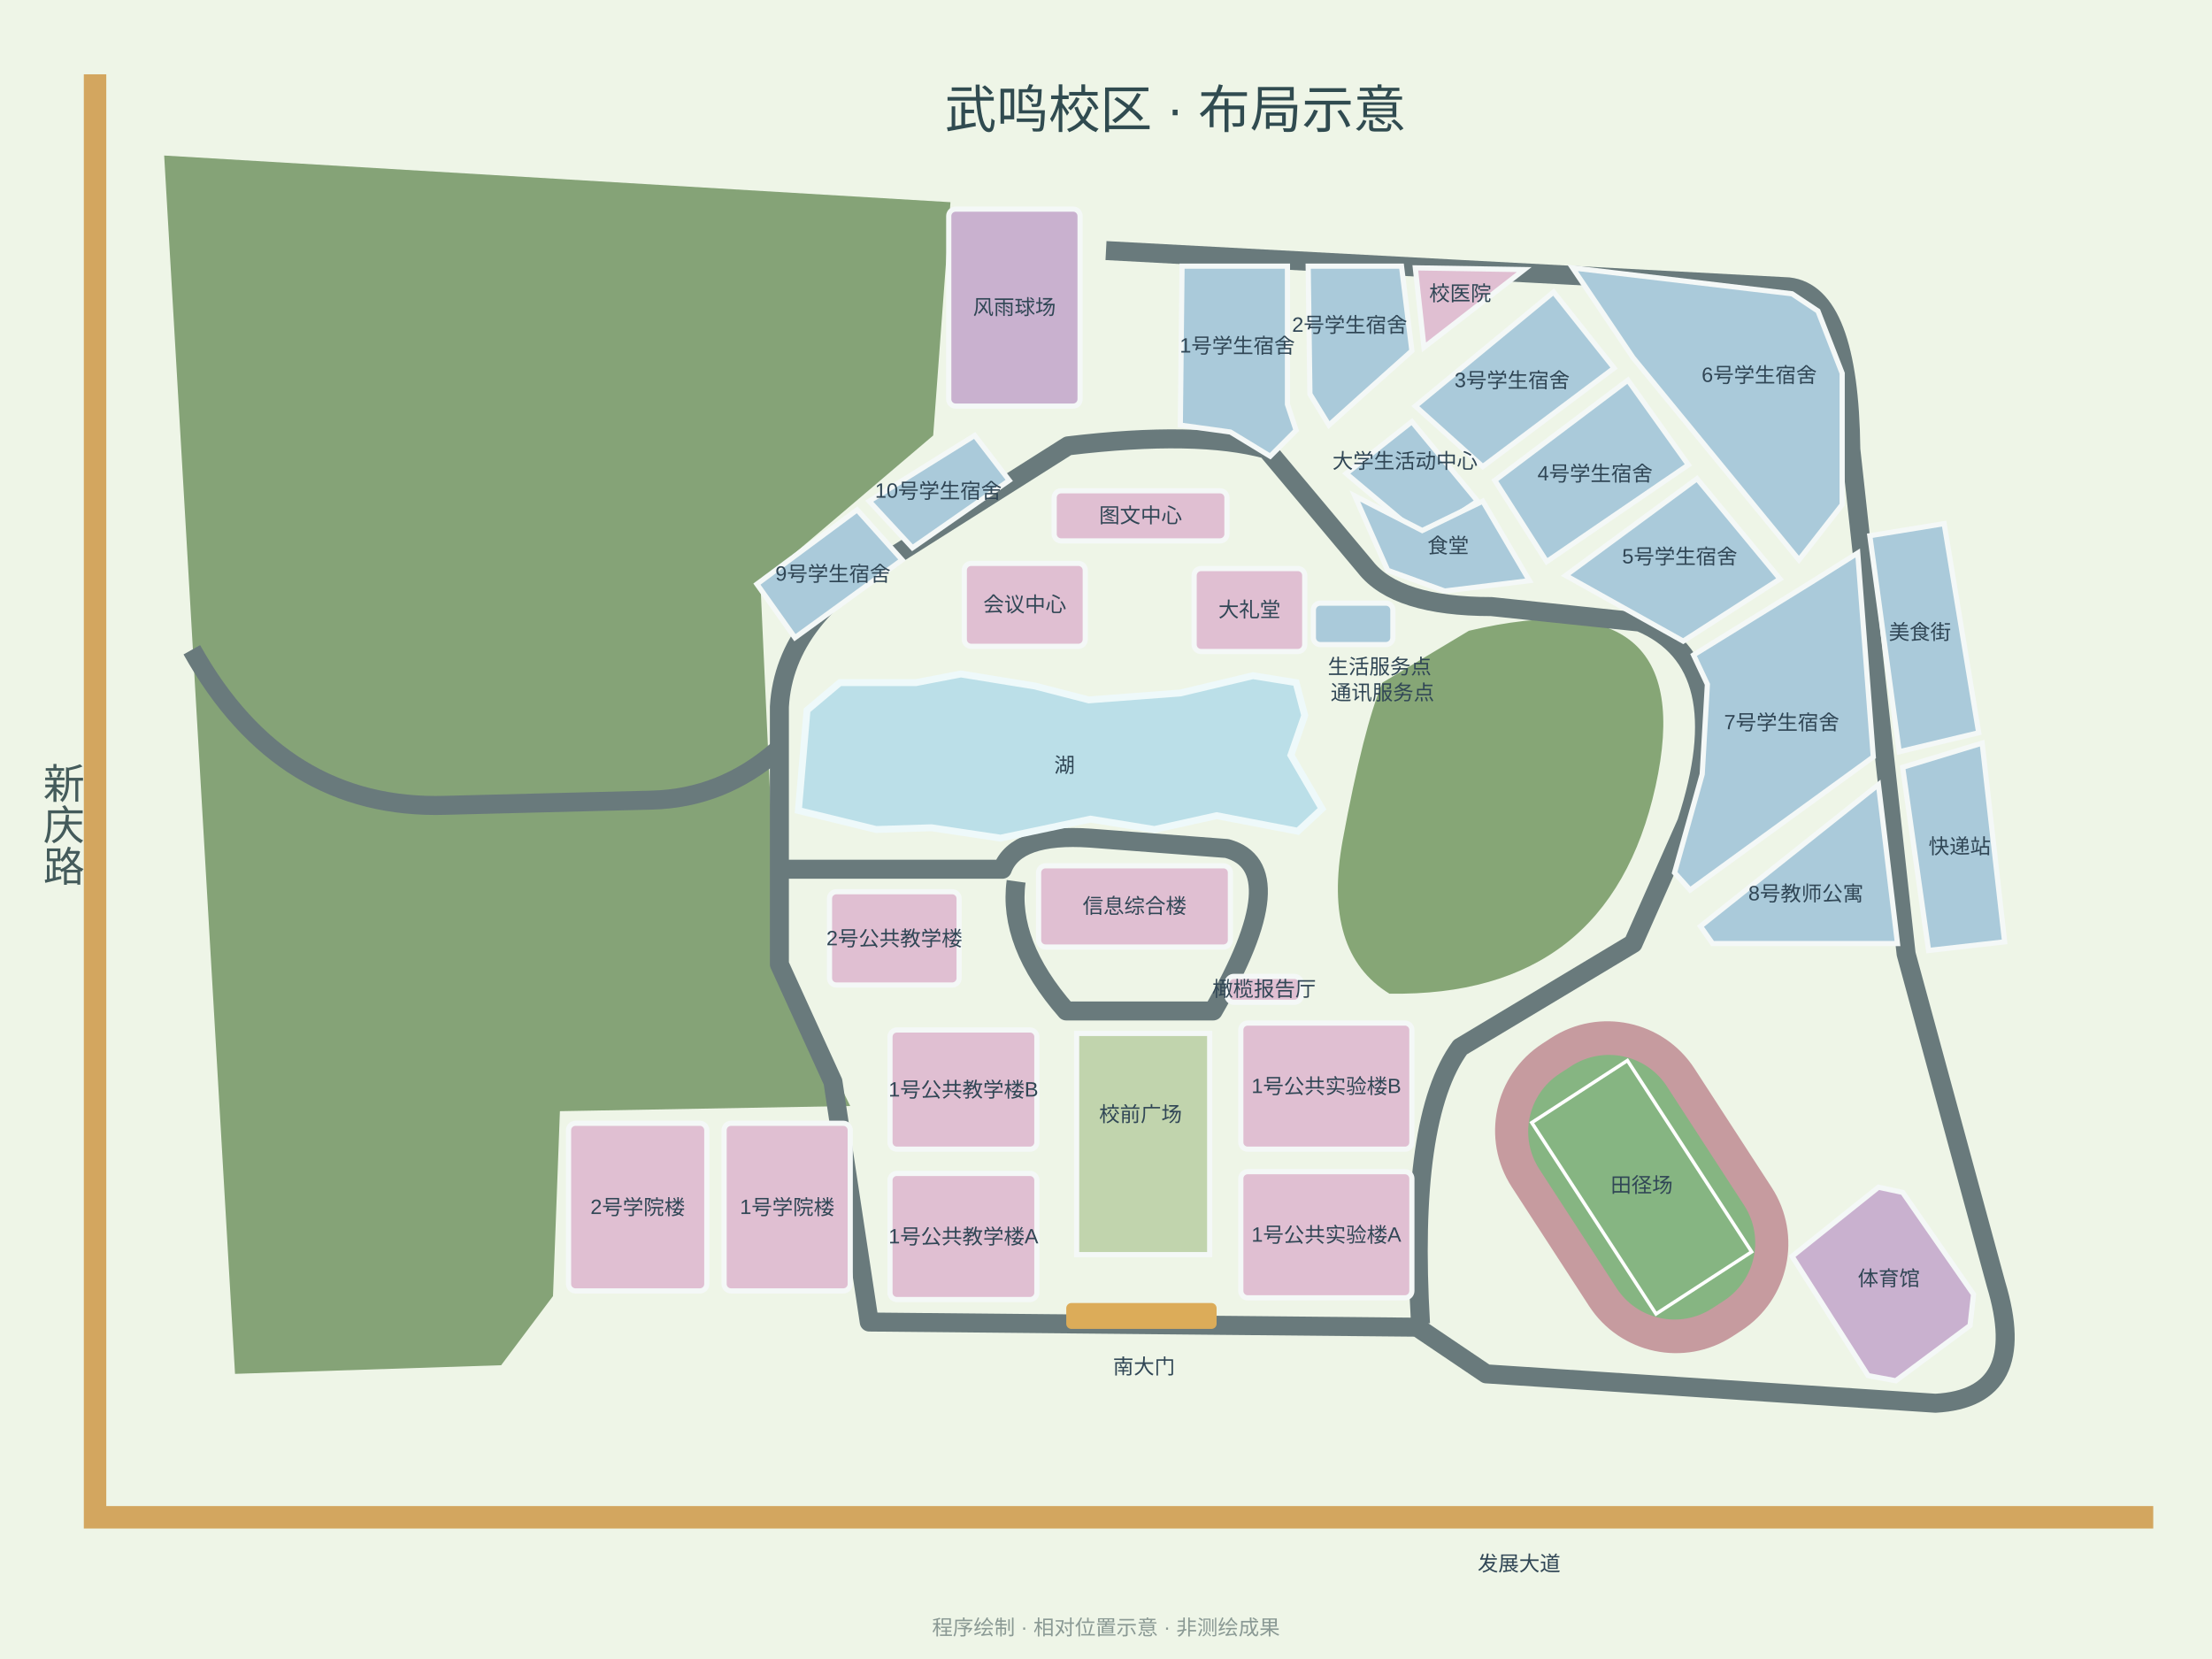
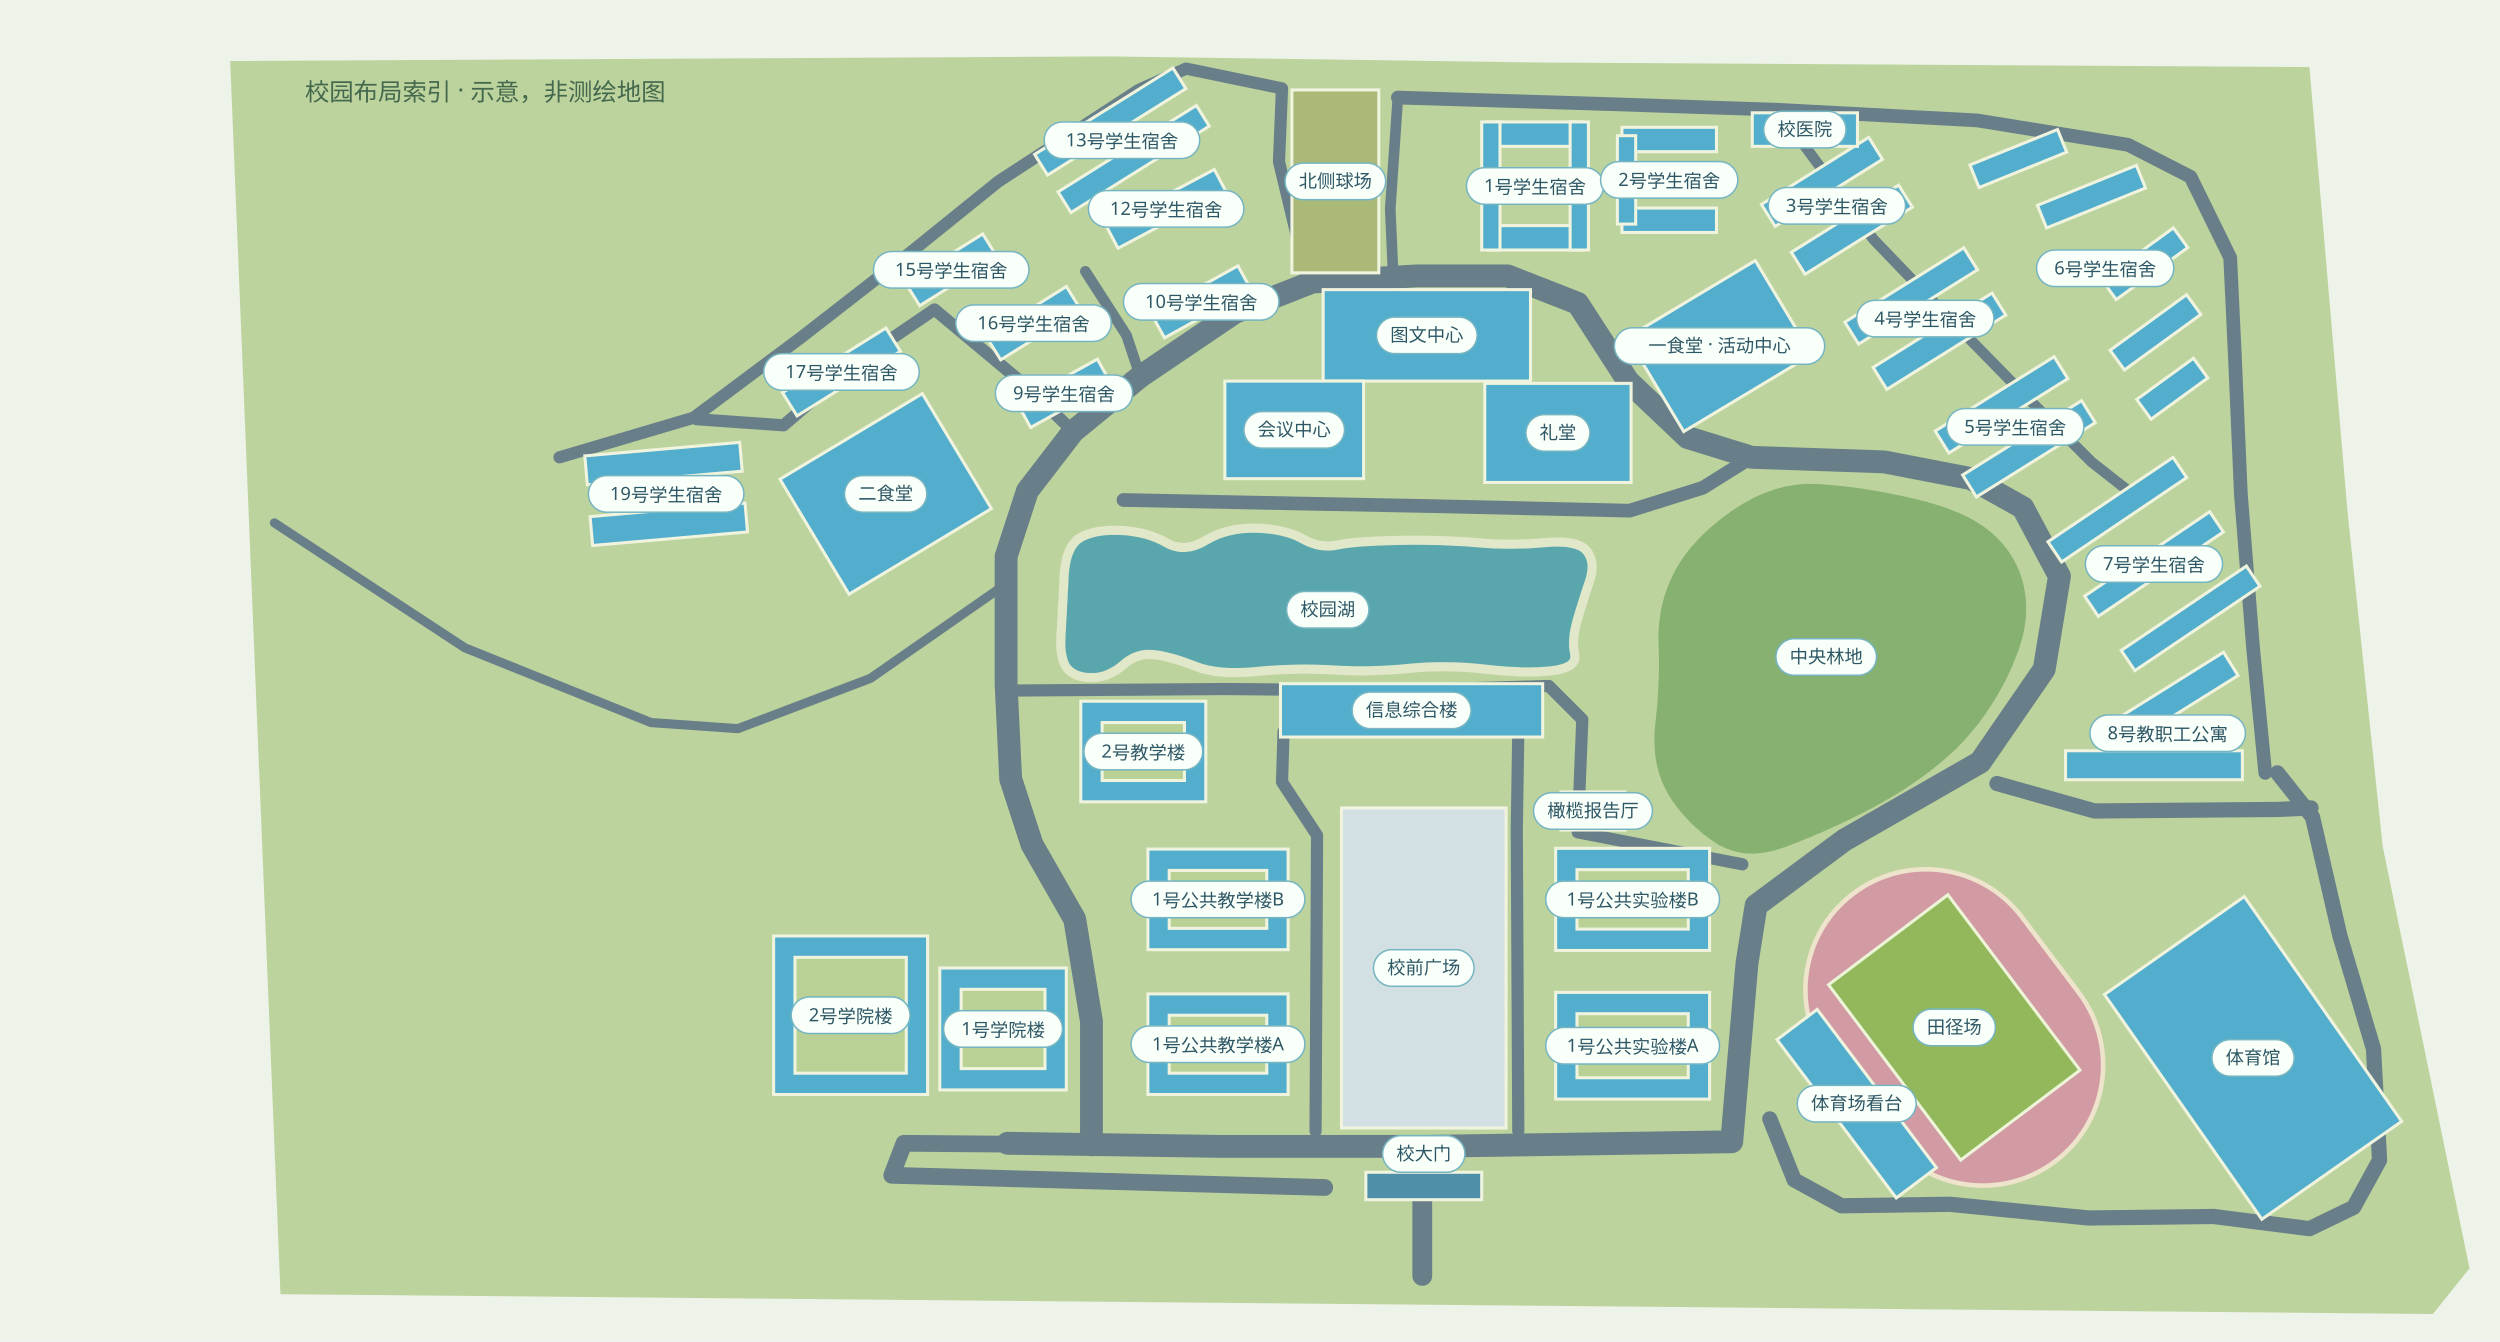
- <svg xmlns="http://www.w3.org/2000/svg" width="1280" height="960" viewBox="0 0 1280 960" role="img" aria-labelledby="title desc">
-   <rect width="1280" height="960" fill="#eef5e7" />
-   <path d="M95 90L550 117 540 252 440 337 450 555 492 640 324 643 320 750 290 790 136 795Z" fill="#85a377" />
-   <path d="M850 365Q985 333 958 455T804 575Q765 551 777 486T800 395Z" fill="#86a676" />
-   <g fill="none" stroke="#697a7c" stroke-width="11" stroke-linejoin="round">
-     <path d="M640 145L1035 166Q1070 170 1071 260L1103 552 1155 743Q1175 809 1120 812L860 795 820 768 503 765 482 626 451 558 451 409Q454 356 520 320L618 258Q693 249 733 260L790 328Q808 351 863 351L949 360Q1006 384 976 476L945 546 845 606Q815 647 822 766" />
-     <path d="M111 376Q163 469 258 466L377 463Q418 462 450 434M452 503L580 503Q588 482 631 485L710 491Q750 502 702 585L617 585Q583 546 588 510" />
+ <svg xmlns="http://www.w3.org/2000/svg" width="1640" height="880" viewBox="0 0 1640 880">
+   <rect width="1640" height="880" fill="#eef3e9" />
+   <polygon points="151.0,40.0 727.0,37.0 1010.0,41.0 1515.0,44.0 1540.0,336.0 1563.0,555.0 1620.0,832.0 1596.0,862.0 184.0,849.0" fill="#bdd39d" stroke="none" stroke-width="1" />
+   <polyline points="661.0,750.0 798.0,752.0 937.0,752.0 1136.0,749.0 1146.0,632.0 1152.0,594.0 1210.0,551.0 1299.0,500.0 1341.0,439.0 1351.0,378.0 1327.0,333.0 1293.0,314.0 1236.0,303.0 1149.0,300.0 1107.0,287.0 1068.0,250.0 1035.0,199.0 989.0,181.0 929.0,181.0 861.0,185.0 810.0,205.0 748.0,247.0 704.0,283.0 674.0,322.0 660.0,365.0 660.0,449.0 663.0,511.0 677.0,554.0 705.0,603.0 716.0,670.0 716.0,751.0" fill="none" stroke="#687f89" stroke-width="15" stroke-linejoin="round" stroke-linecap="round" />
+   <polyline points="716.0,751.0 593.0,750.0 585.0,771.0 869.0,779.0" fill="none" stroke="#687f89" stroke-width="11" stroke-linejoin="round" stroke-linecap="round" />
+   <polyline points="933.0,752.0 933.0,837.0" fill="none" stroke="#687f89" stroke-width="13" stroke-linejoin="round" stroke-linecap="round" />
+   <polyline points="737.0,328.0 837.0,330.0 939.0,332.0 1069.0,335.0 1117.0,320.0 1149.0,300.0" fill="none" stroke="#687f89" stroke-width="9" stroke-linejoin="round" stroke-linecap="round" />
+   <polyline points="664.0,453.0 803.0,452.0 912.0,453.0 1016.0,450.0 1038.0,472.0 1035.0,546.0 1143.0,567.0" fill="none" stroke="#687f89" stroke-width="8" stroke-linejoin="round" stroke-linecap="round" />
+   <polyline points="842.0,480.0 841.0,513.0 864.0,548.0 863.0,742.0" fill="none" stroke="#687f89" stroke-width="8" stroke-linejoin="round" stroke-linecap="round" />
+   <polyline points="996.0,480.0 995.0,544.0 996.0,742.0" fill="none" stroke="#687f89" stroke-width="8" stroke-linejoin="round" stroke-linecap="round" />
+   <polyline points="1494.0,507.0 1517.0,536.0 1535.0,614.0 1557.0,688.0 1561.0,761.0 1544.0,792.0 1515.0,806.0 1452.0,798.0 1370.0,799.0 1279.0,790.0 1208.0,791.0 1177.0,774.0 1161.0,734.0" fill="none" stroke="#687f89" stroke-width="10" stroke-linejoin="round" stroke-linecap="round" />
+   <polyline points="1310.0,514.0 1374.0,532.0 1494.0,531.0 1516.0,530.0" fill="none" stroke="#687f89" stroke-width="10" stroke-linejoin="round" stroke-linecap="round" />
+   <polyline points="1486.0,507.0 1478.0,425.0 1470.0,324.0 1466.0,232.0 1463.0,169.0 1437.0,116.0 1396.0,95.0 1297.0,79.0 1166.0,72.0 1047.0,68.0 917.0,64.0" fill="none" stroke="#687f89" stroke-width="9" stroke-linejoin="round" stroke-linecap="round" />
+   <polyline points="917.0,64.0 912.0,137.0 914.0,182.0" fill="none" stroke="#687f89" stroke-width="7" stroke-linejoin="round" stroke-linecap="round" />
+   <polyline points="858.0,185.0 839.0,106.0 841.0,58.0 778.0,45.0 747.0,59.0 655.0,119.0 598.0,165.0 526.0,221.0 455.0,274.0 367.0,300.0" fill="none" stroke="#687f89" stroke-width="8" stroke-linejoin="round" stroke-linecap="round" />
+   <polyline points="457.0,275.0 514.0,279.0 563.0,237.0 613.0,203.0 674.0,254.0 704.0,283.0" fill="none" stroke="#687f89" stroke-width="8" stroke-linejoin="round" stroke-linecap="round" />
+   <polyline points="712.0,178.0 739.0,220.0 748.0,247.0" fill="none" stroke="#687f89" stroke-width="7" stroke-linejoin="round" stroke-linecap="round" />
+   <polyline points="1176.0,85.0 1229.0,157.0 1276.0,206.0 1324.0,255.0 1372.0,303.0 1400.0,325.0 1350.0,363.0" fill="none" stroke="#687f89" stroke-width="7" stroke-linejoin="round" stroke-linecap="round" />
+   <polyline points="180.0,343.0 305.0,425.0 427.0,474.0 484.0,478.0 571.0,445.0 660.0,383.0" fill="none" stroke="#687f89" stroke-width="6" stroke-linejoin="round" stroke-linecap="round" />
+   <polygon points="1137.0,334.5 1143.8,330.2 1150.6,326.5 1157.4,323.4 1164.3,321.0 1171.1,319.2 1178.1,318.0 1185.0,317.4 1192.0,317.5 1199.1,318.0 1206.4,318.7 1214.0,319.5 1221.8,320.6 1229.7,321.9 1237.9,323.4 1246.4,325.1 1255.0,327.0 1263.5,329.1 1271.3,331.4 1278.6,333.9 1285.4,336.6 1291.5,339.5 1297.1,342.7 1302.1,346.0 1306.5,349.5 1310.4,353.2 1314.0,357.1 1317.2,361.1 1320.0,365.4 1322.4,369.8 1324.5,374.3 1326.2,379.1 1327.5,384.0 1328.4,389.0 1329.0,394.1 1329.2,399.2 1329.0,404.4 1328.4,409.6 1327.5,414.8 1326.2,420.1 1324.5,425.5 1322.5,430.9 1320.3,436.2 1318.0,441.5 1315.4,446.8 1312.6,452.0 1309.6,457.2 1306.4,462.4 1303.0,467.5 1299.4,472.6 1295.6,477.5 1291.6,482.2 1287.4,486.9 1283.0,491.4 1278.3,495.7 1273.5,499.9 1268.5,504.0 1263.3,508.0 1257.9,511.8 1252.4,515.6 1246.8,519.3 1240.9,522.8 1234.9,526.3 1228.8,529.7 1222.5,533.0 1216.1,536.2 1209.7,539.3 1203.2,542.3 1196.6,545.3 1190.0,548.1 1183.4,550.8 1176.7,553.5 1170.0,556.0 1163.4,558.1 1156.9,559.4 1150.7,560.0 1144.6,559.8 1138.8,558.7 1133.2,556.9 1127.7,554.4 1122.5,551.0 1117.5,547.2 1112.9,543.3 1108.7,539.3 1104.8,535.1 1101.2,530.9 1097.9,526.5 1095.0,522.1 1092.5,517.5 1090.3,512.8 1088.5,507.8 1087.1,502.6 1086.1,497.3 1085.5,491.6 1085.3,485.8 1085.4,479.8 1086.0,473.5 1086.7,467.1 1087.3,460.8 1087.7,454.4 1088.0,448.0 1088.2,441.6 1088.3,435.3 1088.2,428.9 1088.0,422.5 1087.9,416.2 1088.3,410.0 1089.0,403.9 1090.1,397.9 1091.6,392.0 1093.5,386.2 1095.8,380.6 1098.5,375.0 1101.6,369.6 1105.2,364.2 1109.3,359.0 1113.9,353.9 1118.9,348.9 1124.5,344.0 1130.5,339.2" fill="#86b170" stroke="none" stroke-width="1" />
+   <polygon points="698.0,378.5 698.4,373.6 699.1,369.2 700.0,365.2 701.3,361.8 702.8,358.7 704.6,356.2 706.6,354.1 709.0,352.5 711.6,351.2 714.4,350.2 717.5,349.3 720.8,348.6 724.2,348.2 727.9,347.9 731.9,347.9 736.0,348.0 740.2,348.3 744.2,348.9 748.0,349.6 751.8,350.5 755.3,351.6 758.7,352.9 761.9,354.3 765.0,356.0 768.0,357.5 771.1,358.5 774.3,359.1 777.5,359.1 780.8,358.7 784.1,357.8 787.5,356.4 791.0,354.5 794.6,352.5 798.3,350.8 802.2,349.4 806.3,348.3 810.5,347.4 814.8,346.8 819.3,346.5 824.0,346.5 828.6,346.7 833.0,347.1 837.2,347.7 841.1,348.5 844.8,349.5 848.3,350.6 851.5,352.0 854.5,353.5 857.4,355.0 860.3,356.2 863.1,357.1 866.0,357.8 868.9,358.1 871.8,358.2 874.6,358.0 877.5,357.5 880.6,356.9 884.3,356.4 888.5,355.9 893.3,355.5 898.5,355.2 904.3,354.9 910.6,354.7 917.5,354.5 924.5,354.4 931.4,354.4 938.0,354.5 944.5,354.6 950.8,354.9 956.9,355.2 962.8,355.5 968.5,356.0 974.1,356.4 979.7,356.8 985.3,356.9 990.9,357.0 996.4,356.9 1002.0,356.8 1007.5,356.4 1013.0,356.0 1018.3,355.6 1023.0,355.6 1027.3,355.8 1031.0,356.4 1034.3,357.2 1037.0,358.3 1039.3,359.8 1041.0,361.5 1042.3,363.5 1043.3,365.6 1044.0,367.9 1044.4,370.4 1044.4,373.0 1044.1,375.8 1043.5,378.8 1042.5,382.0 1041.4,385.2 1040.3,388.5 1039.3,391.7 1038.3,394.9 1037.3,398.1 1036.3,401.2 1035.4,404.4 1034.5,407.5 1033.7,410.6 1033.1,413.5 1032.6,416.4 1032.4,419.1 1032.3,421.8 1032.3,424.3 1032.6,426.7 1033.0,429.0 1033.2,431.1 1032.8,433.1 1031.8,434.8 1030.3,436.3 1028.1,437.5 1025.3,438.6 1022.0,439.4 1018.0,440.0 1013.6,440.4 1008.9,440.7 1003.9,440.8 998.6,440.8 993.0,440.5 987.2,440.2 981.0,439.7 974.5,439.0 967.9,438.3 961.4,437.8 954.9,437.5 948.5,437.4 942.2,437.4 935.9,437.6 929.7,438.0 923.5,438.5 917.4,439.1 911.3,439.5 905.1,439.8 899.0,440.0 892.9,440.1 886.8,440.0 880.6,439.8 874.5,439.5 868.4,439.2 862.2,439.0 856.0,438.9 849.8,439.0 843.5,439.2 837.2,439.5 830.9,439.9 824.5,440.5 818.3,441.0 812.4,441.2 806.9,441.2 801.6,440.9 796.7,440.3 792.2,439.5 787.9,438.4 784.0,437.0 780.3,435.6 776.7,434.3 773.2,433.1 769.9,432.1 766.6,431.3 763.5,430.5 760.4,429.9 757.5,429.5 754.7,429.3 751.9,429.3 749.2,429.7 746.6,430.4 744.1,431.3 741.7,432.6 739.3,434.1 737.0,436.0 734.7,437.9 732.4,439.5 730.0,440.9 727.6,442.1 725.2,443.1 722.7,443.8 720.1,444.3 717.5,444.5 714.9,444.5 712.5,444.4 710.3,444.0 708.1,443.5 706.1,442.8 704.3,441.9 702.6,440.8 701.0,439.5 699.6,437.9 698.4,436.0 697.5,433.7 696.8,431.0 696.2,427.9 695.9,424.5 695.9,420.7 696.0,416.5 696.3,412.1 696.5,407.6 696.8,403.0 697.0,398.3 697.3,393.5 697.5,388.6 697.8,383.6" fill="#5aa6ad" stroke="#e1e8c9" stroke-width="6" />
+   <rect x="976" y="80" width="62" height="16" fill="#53aecd" stroke="#f0f4df" stroke-width="2" transform="rotate(0 1007 88)" />
+   <rect x="976" y="114" width="62" height="16" fill="#53aecd" stroke="#f0f4df" stroke-width="2" transform="rotate(0 1007 122)" />
+   <rect x="976" y="148" width="62" height="16" fill="#53aecd" stroke="#f0f4df" stroke-width="2" transform="rotate(0 1007 156)" />
+   <rect x="972" y="80" width="12" height="84" fill="#53aecd" stroke="#f0f4df" stroke-width="2" transform="rotate(0 978 122)" />
+   <rect x="1030" y="80" width="12" height="84" fill="#53aecd" stroke="#f0f4df" stroke-width="2" transform="rotate(0 1036 122)" />
+   <rect x="1064" y="83.5" width="62" height="16" fill="#53aecd" stroke="#f0f4df" stroke-width="2" transform="rotate(0 1095 91.5)" />
+   <rect x="1064" y="136.5" width="62" height="16" fill="#53aecd" stroke="#f0f4df" stroke-width="2" transform="rotate(0 1095 144.5)" />
+   <rect x="1061" y="89" width="12" height="58" fill="#53aecd" stroke="#f0f4df" stroke-width="2" transform="rotate(0 1067 118)" />
+   <rect x="1153.696" y="110.811" width="83" height="17" fill="#53aecd" stroke="#f0f4df" stroke-width="2" transform="rotate(-32 1195.196 119.3111)" />
+   <rect x="1173.304" y="142.189" width="83" height="17" fill="#53aecd" stroke="#f0f4df" stroke-width="2" transform="rotate(-32 1214.804 150.6889)" />
+   <rect x="1207.726" y="185.659" width="92" height="17" fill="#53aecd" stroke="#f0f4df" stroke-width="2" transform="rotate(-32 1253.726 194.1592)" />
+   <rect x="1226.274" y="215.341" width="92" height="17" fill="#53aecd" stroke="#f0f4df" stroke-width="2" transform="rotate(-32 1272.274 223.8408)" />
+   <rect x="1266.991" y="257.083" width="92" height="17" fill="#53aecd" stroke="#f0f4df" stroke-width="2" transform="rotate(-32 1312.991 265.5832)" />
+   <rect x="1285.009" y="285.917" width="92" height="17" fill="#53aecd" stroke="#f0f4df" stroke-width="2" transform="rotate(-32 1331.009 294.4168)" />
+   <rect x="1293" y="96" width="62" height="16" fill="#53aecd" stroke="#f0f4df" stroke-width="2" transform="rotate(-22 1324 104)" />
+   <rect x="1337" y="121" width="70" height="16" fill="#53aecd" stroke="#f0f4df" stroke-width="2" transform="rotate(-22 1372 129)" />
+   <rect x="1378" y="165" width="58" height="16" fill="#53aecd" stroke="#f0f4df" stroke-width="2" transform="rotate(-36 1407 173)" />
+   <rect x="1383" y="210" width="62" height="16" fill="#53aecd" stroke="#f0f4df" stroke-width="2" transform="rotate(-36 1414 218)" />
+   <rect x="1402" y="247" width="46" height="16" fill="#53aecd" stroke="#f0f4df" stroke-width="2" transform="rotate(-36 1425 255)" />
+   <rect x="1339.455" y="326.351" width="99" height="16" fill="#53aecd" stroke="#f0f4df" stroke-width="2" transform="rotate(-34 1388.955 334.3514)" />
+   <rect x="1363.5" y="362" width="99" height="16" fill="#53aecd" stroke="#f0f4df" stroke-width="2" transform="rotate(-34 1413 370)" />
+   <rect x="1387.545" y="397.649" width="99" height="16" fill="#53aecd" stroke="#f0f4df" stroke-width="2" transform="rotate(-34 1437.045 405.6486)" />
+   <rect x="1371" y="453" width="100" height="18" fill="#53aecd" stroke="#f0f4df" stroke-width="2" transform="rotate(-32 1421 462)" />
+   <rect x="1355" y="492.5" width="116" height="19" fill="#53aecd" stroke="#f0f4df" stroke-width="2" transform="rotate(0 1413 502)" />
+   <rect x="668" y="249" width="60" height="18" fill="#53aecd" stroke="#f0f4df" stroke-width="2" transform="rotate(-29 698 258)" />
+   <rect x="755.5" y="189" width="65" height="18" fill="#53aecd" stroke="#f0f4df" stroke-width="2" transform="rotate(-29 788 198)" />
+   <rect x="725" y="129" width="80" height="16" fill="#53aecd" stroke="#f0f4df" stroke-width="2" transform="rotate(-28 765 137)" />
+   <rect x="674.816" y="71.703" width="107" height="16" fill="#53aecd" stroke="#f0f4df" stroke-width="2" transform="rotate(-32 728.3162 79.7033)" />
+   <rect x="690.184" y="96.297" width="107" height="16" fill="#53aecd" stroke="#f0f4df" stroke-width="2" transform="rotate(-32 743.6838 104.2967)" />
+   <rect x="594" y="168" width="60" height="18" fill="#53aecd" stroke="#f0f4df" stroke-width="2" transform="rotate(-32 624 177)" />
+   <rect x="647" y="203" width="62" height="18" fill="#53aecd" stroke="#f0f4df" stroke-width="2" transform="rotate(-32 678 212)" />
+   <rect x="512" y="235" width="80" height="18" fill="#53aecd" stroke="#f0f4df" stroke-width="2" transform="rotate(-32 552 244)" />
+   <rect x="384.257" y="294.576" width="102" height="19" fill="#53aecd" stroke="#f0f4df" stroke-width="2" transform="rotate(-5 435.2569 304.0761)" />
+   <rect x="387.743" y="334.424" width="102" height="19" fill="#53aecd" stroke="#f0f4df" stroke-width="2" transform="rotate(-5 438.7431 343.9239)" />
+   <rect x="1079" y="191" width="98" height="72" fill="#53aecd" stroke="#f0f4df" stroke-width="2" transform="rotate(-31 1128 227)" />
+   <rect x="526.5" y="280" width="109" height="88" fill="#53aecd" stroke="#f0f4df" stroke-width="2" transform="rotate(-31 581 324)" />
+   <rect x="1149.5" y="74" width="69" height="22" fill="#53aecd" stroke="#f0f4df" stroke-width="2" transform="rotate(0 1184 85)" />
+   <rect x="868" y="190" width="136" height="60" fill="#53aecd" stroke="#f0f4df" stroke-width="2" transform="rotate(0 936 220)" />
+   <rect x="803.5" y="250" width="91" height="64" fill="#53aecd" stroke="#f0f4df" stroke-width="2" transform="rotate(0 849 282)" />
+   <rect x="974" y="251.5" width="96" height="65" fill="#53aecd" stroke="#f0f4df" stroke-width="2" transform="rotate(0 1022 284)" />
+   <rect x="840" y="448.5" width="172" height="35" fill="#53aecd" stroke="#f0f4df" stroke-width="2" transform="rotate(0 926 466)" />
+   <rect x="709" y="460" width="82" height="66" fill="#53aecd" stroke="#f0f4df" stroke-width="2" transform="rotate(0 750 493)" />
+   <rect x="723" y="474" width="54" height="38" fill="#bad196" stroke="#f0f4df" stroke-width="2" transform="rotate(0 750 493)" />
+   <rect x="753" y="557" width="92" height="66" fill="#53aecd" stroke="#f0f4df" stroke-width="2" transform="rotate(0 799 590)" />
+   <rect x="767" y="571" width="64" height="38" fill="#bad196" stroke="#f0f4df" stroke-width="2" transform="rotate(0 799 590)" />
+   <rect x="753" y="652" width="92" height="66" fill="#53aecd" stroke="#f0f4df" stroke-width="2" transform="rotate(0 799 685)" />
+   <rect x="767" y="666" width="64" height="38" fill="#bad196" stroke="#f0f4df" stroke-width="2" transform="rotate(0 799 685)" />
+   <rect x="1020.5" y="556.5" width="101" height="67" fill="#53aecd" stroke="#f0f4df" stroke-width="2" transform="rotate(0 1071 590)" />
+   <rect x="1034.5" y="570.5" width="73" height="39" fill="#bad196" stroke="#f0f4df" stroke-width="2" transform="rotate(0 1071 590)" />
+   <rect x="1020.5" y="651" width="101" height="70" fill="#53aecd" stroke="#f0f4df" stroke-width="2" transform="rotate(0 1071 686)" />
+   <rect x="1034.5" y="665" width="73" height="42" fill="#bad196" stroke="#f0f4df" stroke-width="2" transform="rotate(0 1071 686)" />
+   <rect x="507.5" y="614" width="101" height="104" fill="#53aecd" stroke="#f0f4df" stroke-width="2" transform="rotate(0 558 666)" />
+   <rect x="521.5" y="628" width="73" height="76" fill="#bad196" stroke="#f0f4df" stroke-width="2" transform="rotate(0 558 666)" />
+   <rect x="616.5" y="635" width="83" height="80" fill="#53aecd" stroke="#f0f4df" stroke-width="2" transform="rotate(0 658 675)" />
+   <rect x="630.5" y="649" width="55" height="52" fill="#bad196" stroke="#f0f4df" stroke-width="2" transform="rotate(0 658 675)" />
+   <rect x="1024" y="519.5" width="42" height="25" fill="#53aecd" stroke="#f0f4df" stroke-width="2" transform="rotate(0 1045 532)" />
+   <rect x="847.5" y="59" width="57" height="120" fill="#aab878" stroke="#f0f4df" stroke-width="2" transform="rotate(0 876 119)" />
+   <g transform="rotate(-37 1282 674)">
+     <rect x="1203" y="564" width="158" height="220" rx="79" fill="#d29ba4" stroke="#eee4cc" stroke-width="3" />
+     <rect x="1233" y="602" width="98" height="144" fill="#93b85b" stroke="#edf5d8" stroke-width="2" />
  </g>
-   <path d="M467 411L486 395 530 395 556 390 599 397 630 405 683 401 725 391 750 395 755 414 747 437 765 468 751 481 704 472 668 480 631 474 579 485 539 479 507 480 462 469Z" fill="#bbdfe8" stroke="#eef9fa" stroke-width="4" />
-   <text x="616" y="447" text-anchor="middle" fill="#304655" font-size="12">
-     <tspan x="616" dy="0">湖</tspan>
-   </text>
-   <g font-family="Microsoft YaHei,Arial,sans-serif">
-     <polygon points="684,154 745,154 745,234 750,249 735,264 712,250 683,246" fill="#aacada" stroke="#f4f8f7" stroke-width="3" />
-     <text x="716" y="204" text-anchor="middle" fill="#304655" font-size="12">
-       <tspan x="716" dy="0">1号学生宿舍</tspan>
-     </text>
-     <polygon points="757,154 811,154 817,203 789,228 769,246 758,228" fill="#aacada" stroke="#f4f8f7" stroke-width="3" />
-     <text x="781" y="192" text-anchor="middle" fill="#304655" font-size="12">
-       <tspan x="781" dy="0">2号学生宿舍</tspan>
-     </text>
-     <polygon points="819,235 899,169 934,213 858,270" fill="#aacada" stroke="#f4f8f7" stroke-width="3" />
-     <text x="875" y="224" text-anchor="middle" fill="#304655" font-size="12">
-       <tspan x="875" dy="0">3号学生宿舍</tspan>
-     </text>
-     <polygon points="865,278 942,220 977,269 895,325" fill="#aacada" stroke="#f4f8f7" stroke-width="3" />
-     <text x="923" y="278" text-anchor="middle" fill="#304655" font-size="12">
-       <tspan x="923" dy="0">4号学生宿舍</tspan>
-     </text>
-     <polygon points="906,333 982,277 1030,335 974,371" fill="#aacada" stroke="#f4f8f7" stroke-width="3" />
-     <text x="972" y="326" text-anchor="middle" fill="#304655" font-size="12">
-       <tspan x="972" dy="0">5号学生宿舍</tspan>
-     </text>
-     <polygon points="910,155 1037,170 1052,180 1066,216 1066,292 1041,324 945,207" fill="#aacada" stroke="#f4f8f7" stroke-width="3" />
-     <text x="1018" y="221" text-anchor="middle" fill="#304655" font-size="12">
-       <tspan x="1018" dy="0">6号学生宿舍</tspan>
-     </text>
-     <polygon points="1048,337 1075,320 1084,438 978,515 969,505 985,448 988,396 980,379" fill="#aacada" stroke="#f4f8f7" stroke-width="3" />
-     <text x="1031" y="422" text-anchor="middle" fill="#304655" font-size="12">
-       <tspan x="1031" dy="0">7号学生宿舍</tspan>
-     </text>
-     <polygon points="984,536 1087,454 1098,546 991,546" fill="#aacada" stroke="#f4f8f7" stroke-width="3" />
-     <text x="1045" y="521" text-anchor="middle" fill="#304655" font-size="12">
-       <tspan x="1045" dy="0">8号教师公寓</tspan>
-     </text>
-     <polygon points="438,338 496,295 522,324 460,369" fill="#aacada" stroke="#f4f8f7" stroke-width="3" />
-     <text x="482" y="336" text-anchor="middle" fill="#304655" font-size="12">
-       <tspan x="482" dy="0">9号学生宿舍</tspan>
-     </text>
-     <polygon points="503,290 564,252 584,278 528,317" fill="#aacada" stroke="#f4f8f7" stroke-width="3" />
-     <text x="543" y="288" text-anchor="middle" fill="#304655" font-size="12">
-       <tspan x="543" dy="0">10号学生宿舍</tspan>
-     </text>
-     <polygon points="819,155 882,156 824,201" fill="#e0bfd2" stroke="#f4f8f7" stroke-width="3" />
-     <text x="845" y="174" text-anchor="middle" fill="#304655" font-size="12">
-       <tspan x="845" dy="0">校医院</tspan>
-     </text>
-     <polygon points="779,274 817,244 855,290 823,311" fill="#aacada" stroke="#f4f8f7" stroke-width="3" />
-     <text x="813" y="271" text-anchor="middle" fill="#304655" font-size="12">
-       <tspan x="813" dy="0">大学生活动中心</tspan>
-     </text>
-     <polygon points="784,287 823,307 858,290 885,336 836,342 803,330" fill="#aacada" stroke="#f4f8f7" stroke-width="3" />
-     <text x="838" y="320" text-anchor="middle" fill="#304655" font-size="12">
-       <tspan x="838" dy="0">食堂</tspan>
-     </text>
-     <polygon points="1082,310 1125,303 1145,424 1099,435" fill="#aacada" stroke="#f4f8f7" stroke-width="3" />
-     <text x="1111" y="370" text-anchor="middle" fill="#304655" font-size="12">
-       <tspan x="1111" dy="0">美食街</tspan>
-     </text>
-     <polygon points="1101,444 1147,430 1160,545 1116,550" fill="#aacada" stroke="#f4f8f7" stroke-width="3" />
-     <text x="1134" y="494" text-anchor="middle" fill="#304655" font-size="12">
-       <tspan x="1134" dy="0">快递站</tspan>
-     </text>
-     <polygon points="623,598 700,598 700,726 623,726" fill="#c1d4ad" stroke="#f4f8f7" stroke-width="3" />
-     <text x="660" y="649" text-anchor="middle" fill="#304655" font-size="12">
-       <tspan x="660" dy="0">校前广场</tspan>
-     </text>
-     <polygon points="1037,727 1087,687 1101,690 1142,749 1140,767 1097,799 1081,796" fill="#c9b1cf" stroke="#f4f8f7" stroke-width="3" />
-     <text x="1093" y="744" text-anchor="middle" fill="#304655" font-size="12">
-       <tspan x="1093" dy="0">体育馆</tspan>
-     </text>
-     <rect x="610" y="284" width="100" height="29" rx="4" fill="#e0bfd2" stroke="#f4f8f7" stroke-width="3" />
-     <text x="660" y="302.5" text-anchor="middle" fill="#304655" font-size="12">
-       <tspan x="660" dy="0">图文中心</tspan>
-     </text>
-     <rect x="558" y="326" width="70" height="48" rx="4" fill="#e0bfd2" stroke="#f4f8f7" stroke-width="3" />
-     <text x="593" y="354" text-anchor="middle" fill="#304655" font-size="12">
-       <tspan x="593" dy="0">会议中心</tspan>
-     </text>
-     <rect x="691" y="329" width="64" height="48" rx="4" fill="#e0bfd2" stroke="#f4f8f7" stroke-width="3" />
-     <text x="723" y="357" text-anchor="middle" fill="#304655" font-size="12">
-       <tspan x="723" dy="0">大礼堂</tspan>
-     </text>
-     <rect x="760" y="349" width="46" height="24" rx="4" fill="#aacada" stroke="#f4f8f7" stroke-width="3" />
-     <text x="800" y="390" text-anchor="middle" fill="#304655" font-size="12">
-       <tspan x="800" dy="0">生活服务点</tspan>
-       <tspan x="800" dy="15">通讯服务点</tspan>
-     </text>
-     <rect x="601" y="501" width="111" height="47" rx="4" fill="#e0bfd2" stroke="#f4f8f7" stroke-width="3" />
-     <text x="656.5" y="528.5" text-anchor="middle" fill="#304655" font-size="12">
-       <tspan x="656.5" dy="0">信息综合楼</tspan>
-     </text>
-     <rect x="480" y="516" width="75" height="54" rx="4" fill="#e0bfd2" stroke="#f4f8f7" stroke-width="3" />
-     <text x="517.5" y="547" text-anchor="middle" fill="#304655" font-size="12">
-       <tspan x="517.5" dy="0">2号公共教学楼</tspan>
-     </text>
-     <rect x="515" y="596" width="85" height="69" rx="4" fill="#e0bfd2" stroke="#f4f8f7" stroke-width="3" />
-     <text x="557.5" y="634.5" text-anchor="middle" fill="#304655" font-size="12">
-       <tspan x="557.5" dy="0">1号公共教学楼B</tspan>
-     </text>
-     <rect x="515" y="679" width="85" height="73" rx="4" fill="#e0bfd2" stroke="#f4f8f7" stroke-width="3" />
-     <text x="557.5" y="719.5" text-anchor="middle" fill="#304655" font-size="12">
-       <tspan x="557.5" dy="0">1号公共教学楼A</tspan>
-     </text>
-     <rect x="718" y="592" width="99" height="73" rx="4" fill="#e0bfd2" stroke="#f4f8f7" stroke-width="3" />
-     <text x="767.5" y="632.5" text-anchor="middle" fill="#304655" font-size="12">
-       <tspan x="767.5" dy="0">1号公共实验楼B</tspan>
-     </text>
-     <rect x="718" y="678" width="99" height="73" rx="4" fill="#e0bfd2" stroke="#f4f8f7" stroke-width="3" />
-     <text x="767.5" y="718.5" text-anchor="middle" fill="#304655" font-size="12">
-       <tspan x="767.5" dy="0">1号公共实验楼A</tspan>
-     </text>
-     <rect x="329" y="650" width="80" height="97" rx="4" fill="#e0bfd2" stroke="#f4f8f7" stroke-width="3" />
-     <text x="369" y="702.5" text-anchor="middle" fill="#304655" font-size="12">
-       <tspan x="369" dy="0">2号学院楼</tspan>
-     </text>
-     <rect x="419" y="650" width="73" height="97" rx="4" fill="#e0bfd2" stroke="#f4f8f7" stroke-width="3" />
-     <text x="455.5" y="702.5" text-anchor="middle" fill="#304655" font-size="12">
-       <tspan x="455.5" dy="0">1号学院楼</tspan>
-     </text>
-     <rect x="710" y="565" width="43" height="15" rx="4" fill="#e0bfd2" stroke="#f4f8f7" stroke-width="3" />
-     <text x="731.5" y="576.5" text-anchor="middle" fill="#304655" font-size="12">
-       <tspan x="731.5" dy="0">橄榄报告厅</tspan>
-     </text>
-     <rect x="549" y="121" width="76" height="114" rx="4" fill="#c9b1cf" stroke="#f4f8f7" stroke-width="3" />
-     <text x="587" y="182" text-anchor="middle" fill="#304655" font-size="12">
-       <tspan x="587" dy="0">风雨球场</tspan>
-     </text>
-     <g transform="translate(950 687) rotate(-33)">
-       <rect x="-63" y="-101" width="126" height="202" rx="60" fill="#c69b9f" />
-       <rect x="-44" y="-81" width="88" height="162" rx="40" fill="#86b582" />
-       <rect x="-33" y="-66" width="66" height="132" fill="none" stroke="white" stroke-width="2" />
-     </g>
-     <text x="950" y="690" text-anchor="middle" fill="#304655" font-size="12">
-       <tspan x="950" dy="0">田径场</tspan>
-     </text>
-     <rect x="617" y="754" width="87" height="15" rx="3" fill="#dcac59" />
-     <text x="662" y="795" text-anchor="middle" fill="#304655" font-size="12">
-       <tspan x="662" dy="0">南大门</tspan>
-     </text>
-     <path d="M55 43V878H1246" fill="none" stroke="#d3a65f" stroke-width="13" />
-     <text x="879" y="909" text-anchor="middle" fill="#304655" font-size="12">
-       <tspan x="879" dy="0">发展大道</tspan>
-     </text>
-     <text x="37" y="441" writing-mode="tb" font-size="24" fill="#445b5b">新庆路</text>
-     <text x="680" y="74" text-anchor="middle" font-size="30" fill="#304b50">
-       武鸣校区 · 布局示意
-     </text>
-     <text x="640" y="946" text-anchor="middle" font-size="12" fill="#8a9994">
-       程序绘制 · 相对位置示意 · 非测绘成果
-     </text>
+   <rect x="1201.5" y="659" width="33" height="130" fill="#53aecd" stroke="#f0f4df" stroke-width="2" transform="rotate(-37 1218 724)" />
+   <rect x="1422" y="604" width="112" height="180" fill="#53aecd" stroke="#f0f4df" stroke-width="2" transform="rotate(-35 1478 694)" />
+   <rect x="896" y="769" width="76" height="18" fill="#4f8faa" stroke="#f0f4df" stroke-width="2" transform="rotate(0 934 778)" />
+   <rect x="880" y="530" width="108" height="210" fill="#d3e0e3" stroke="#f0f4df" stroke-width="2" transform="rotate(0 934 635)" />
+   <g font-family="Microsoft YaHei,PingFang SC,sans-serif" text-anchor="middle" font-size="12" fill="#2e5766">
+     <g>
+       <rect x="962" y="110" width="90" height="24" rx="12" fill="#f9fff9" stroke="#75b5c2" />
+       <text x="1007" y="126">1号学生宿舍</text>
+     </g>
+     <g>
+       <rect x="1050" y="106" width="90" height="24" rx="12" fill="#f9fff9" stroke="#75b5c2" />
+       <text x="1095" y="122">2号学生宿舍</text>
+     </g>
+     <g>
+       <rect x="1160" y="123" width="90" height="24" rx="12" fill="#f9fff9" stroke="#75b5c2" />
+       <text x="1205" y="139">3号学生宿舍</text>
+     </g>
+     <g>
+       <rect x="1218" y="197" width="90" height="24" rx="12" fill="#f9fff9" stroke="#75b5c2" />
+       <text x="1263" y="213">4号学生宿舍</text>
+     </g>
+     <g>
+       <rect x="1277" y="268" width="90" height="24" rx="12" fill="#f9fff9" stroke="#75b5c2" />
+       <text x="1322" y="284">5号学生宿舍</text>
+     </g>
+     <g>
+       <rect x="1336" y="164" width="90" height="24" rx="12" fill="#f9fff9" stroke="#75b5c2" />
+       <text x="1381" y="180">6号学生宿舍</text>
+     </g>
+     <g>
+       <rect x="1368" y="358" width="90" height="24" rx="12" fill="#f9fff9" stroke="#75b5c2" />
+       <text x="1413" y="374">7号学生宿舍</text>
+     </g>
+     <g>
+       <rect x="1371" y="469" width="102" height="24" rx="12" fill="#f9fff9" stroke="#75b5c2" />
+       <text x="1422" y="485">8号教职工公寓</text>
+     </g>
+     <g>
+       <rect x="653" y="246" width="90" height="24" rx="12" fill="#f9fff9" stroke="#75b5c2" />
+       <text x="698" y="262">9号学生宿舍</text>
+     </g>
+     <g>
+       <rect x="737" y="186" width="102" height="24" rx="12" fill="#f9fff9" stroke="#75b5c2" />
+       <text x="788" y="202">10号学生宿舍</text>
+     </g>
+     <g>
+       <rect x="714" y="125" width="102" height="24" rx="12" fill="#f9fff9" stroke="#75b5c2" />
+       <text x="765" y="141">12号学生宿舍</text>
+     </g>
+     <g>
+       <rect x="685" y="80" width="102" height="24" rx="12" fill="#f9fff9" stroke="#75b5c2" />
+       <text x="736" y="96">13号学生宿舍</text>
+     </g>
+     <g>
+       <rect x="573" y="165" width="102" height="24" rx="12" fill="#f9fff9" stroke="#75b5c2" />
+       <text x="624" y="181">15号学生宿舍</text>
+     </g>
+     <g>
+       <rect x="627" y="200" width="102" height="24" rx="12" fill="#f9fff9" stroke="#75b5c2" />
+       <text x="678" y="216">16号学生宿舍</text>
+     </g>
+     <g>
+       <rect x="501" y="232" width="102" height="24" rx="12" fill="#f9fff9" stroke="#75b5c2" />
+       <text x="552" y="248">17号学生宿舍</text>
+     </g>
+     <g>
+       <rect x="386" y="312" width="102" height="24" rx="12" fill="#f9fff9" stroke="#75b5c2" />
+       <text x="437" y="328">19号学生宿舍</text>
+     </g>
+     <g>
+       <rect x="1059" y="215" width="138" height="24" rx="12" fill="#f9fff9" stroke="#75b5c2" />
+       <text x="1128" y="231">一食堂 · 活动中心</text>
+     </g>
+     <g>
+       <rect x="554" y="312" width="54" height="24" rx="12" fill="#f9fff9" stroke="#75b5c2" />
+       <text x="581" y="328">二食堂</text>
+     </g>
+     <g>
+       <rect x="1157" y="73" width="54" height="24" rx="12" fill="#f9fff9" stroke="#75b5c2" />
+       <text x="1184" y="89">校医院</text>
+     </g>
+     <g>
+       <rect x="903" y="208" width="66" height="24" rx="12" fill="#f9fff9" stroke="#75b5c2" />
+       <text x="936" y="224">图文中心</text>
+     </g>
+     <g>
+       <rect x="816" y="270" width="66" height="24" rx="12" fill="#f9fff9" stroke="#75b5c2" />
+       <text x="849" y="286">会议中心</text>
+     </g>
+     <g>
+       <rect x="1001" y="272" width="42" height="24" rx="12" fill="#f9fff9" stroke="#75b5c2" />
+       <text x="1022" y="288">礼堂</text>
+     </g>
+     <g>
+       <rect x="887" y="454" width="78" height="24" rx="12" fill="#f9fff9" stroke="#75b5c2" />
+       <text x="926" y="470">信息综合楼</text>
+     </g>
+     <g>
+       <rect x="711" y="481" width="78" height="24" rx="12" fill="#f9fff9" stroke="#75b5c2" />
+       <text x="750" y="497">2号教学楼</text>
+     </g>
+     <g>
+       <rect x="742" y="578" width="114" height="24" rx="12" fill="#f9fff9" stroke="#75b5c2" />
+       <text x="799" y="594">1号公共教学楼B</text>
+     </g>
+     <g>
+       <rect x="742" y="673" width="114" height="24" rx="12" fill="#f9fff9" stroke="#75b5c2" />
+       <text x="799" y="689">1号公共教学楼A</text>
+     </g>
+     <g>
+       <rect x="1014" y="578" width="114" height="24" rx="12" fill="#f9fff9" stroke="#75b5c2" />
+       <text x="1071" y="594">1号公共实验楼B</text>
+     </g>
+     <g>
+       <rect x="1014" y="674" width="114" height="24" rx="12" fill="#f9fff9" stroke="#75b5c2" />
+       <text x="1071" y="690">1号公共实验楼A</text>
+     </g>
+     <g>
+       <rect x="519" y="654" width="78" height="24" rx="12" fill="#f9fff9" stroke="#75b5c2" />
+       <text x="558" y="670">2号学院楼</text>
+     </g>
+     <g>
+       <rect x="619" y="663" width="78" height="24" rx="12" fill="#f9fff9" stroke="#75b5c2" />
+       <text x="658" y="679">1号学院楼</text>
+     </g>
+     <g>
+       <rect x="1006" y="520" width="78" height="24" rx="12" fill="#f9fff9" stroke="#75b5c2" />
+       <text x="1045" y="536">橄榄报告厅</text>
+     </g>
+     <g>
+       <rect x="843" y="107" width="66" height="24" rx="12" fill="#f9fff9" stroke="#75b5c2" />
+       <text x="876" y="123">北侧球场</text>
+     </g>
+     <g>
+       <rect x="1255" y="662" width="54" height="24" rx="12" fill="#f9fff9" stroke="#75b5c2" />
+       <text x="1282" y="678">田径场</text>
+     </g>
+     <g>
+       <rect x="1179" y="712" width="78" height="24" rx="12" fill="#f9fff9" stroke="#75b5c2" />
+       <text x="1218" y="728">体育场看台</text>
+     </g>
+     <g>
+       <rect x="1451" y="682" width="54" height="24" rx="12" fill="#f9fff9" stroke="#75b5c2" />
+       <text x="1478" y="698">体育馆</text>
+     </g>
+     <g>
+       <rect x="907" y="745" width="54" height="24" rx="12" fill="#f9fff9" stroke="#75b5c2" />
+       <text x="934" y="761">校大门</text>
+     </g>
+     <g>
+       <rect x="901" y="623" width="66" height="24" rx="12" fill="#f9fff9" stroke="#75b5c2" />
+       <text x="934" y="639">校前广场</text>
+     </g>
+     <g>
+       <rect x="844" y="388" width="54" height="24" rx="12" fill="#f9fff9" stroke="#75b5c2" />
+       <text x="871" y="404">校园湖</text>
+     </g>
+     <g>
+       <rect x="1165" y="419" width="66" height="24" rx="12" fill="#f9fff9" stroke="#75b5c2" />
+       <text x="1198" y="435">中央林地</text>
+     </g>
  </g>
+   <text x="200" y="66" font-family="Microsoft YaHei,sans-serif" font-size="16" fill="#44684d">校园布局索引 · 示意，非测绘地图</text>
</svg>
